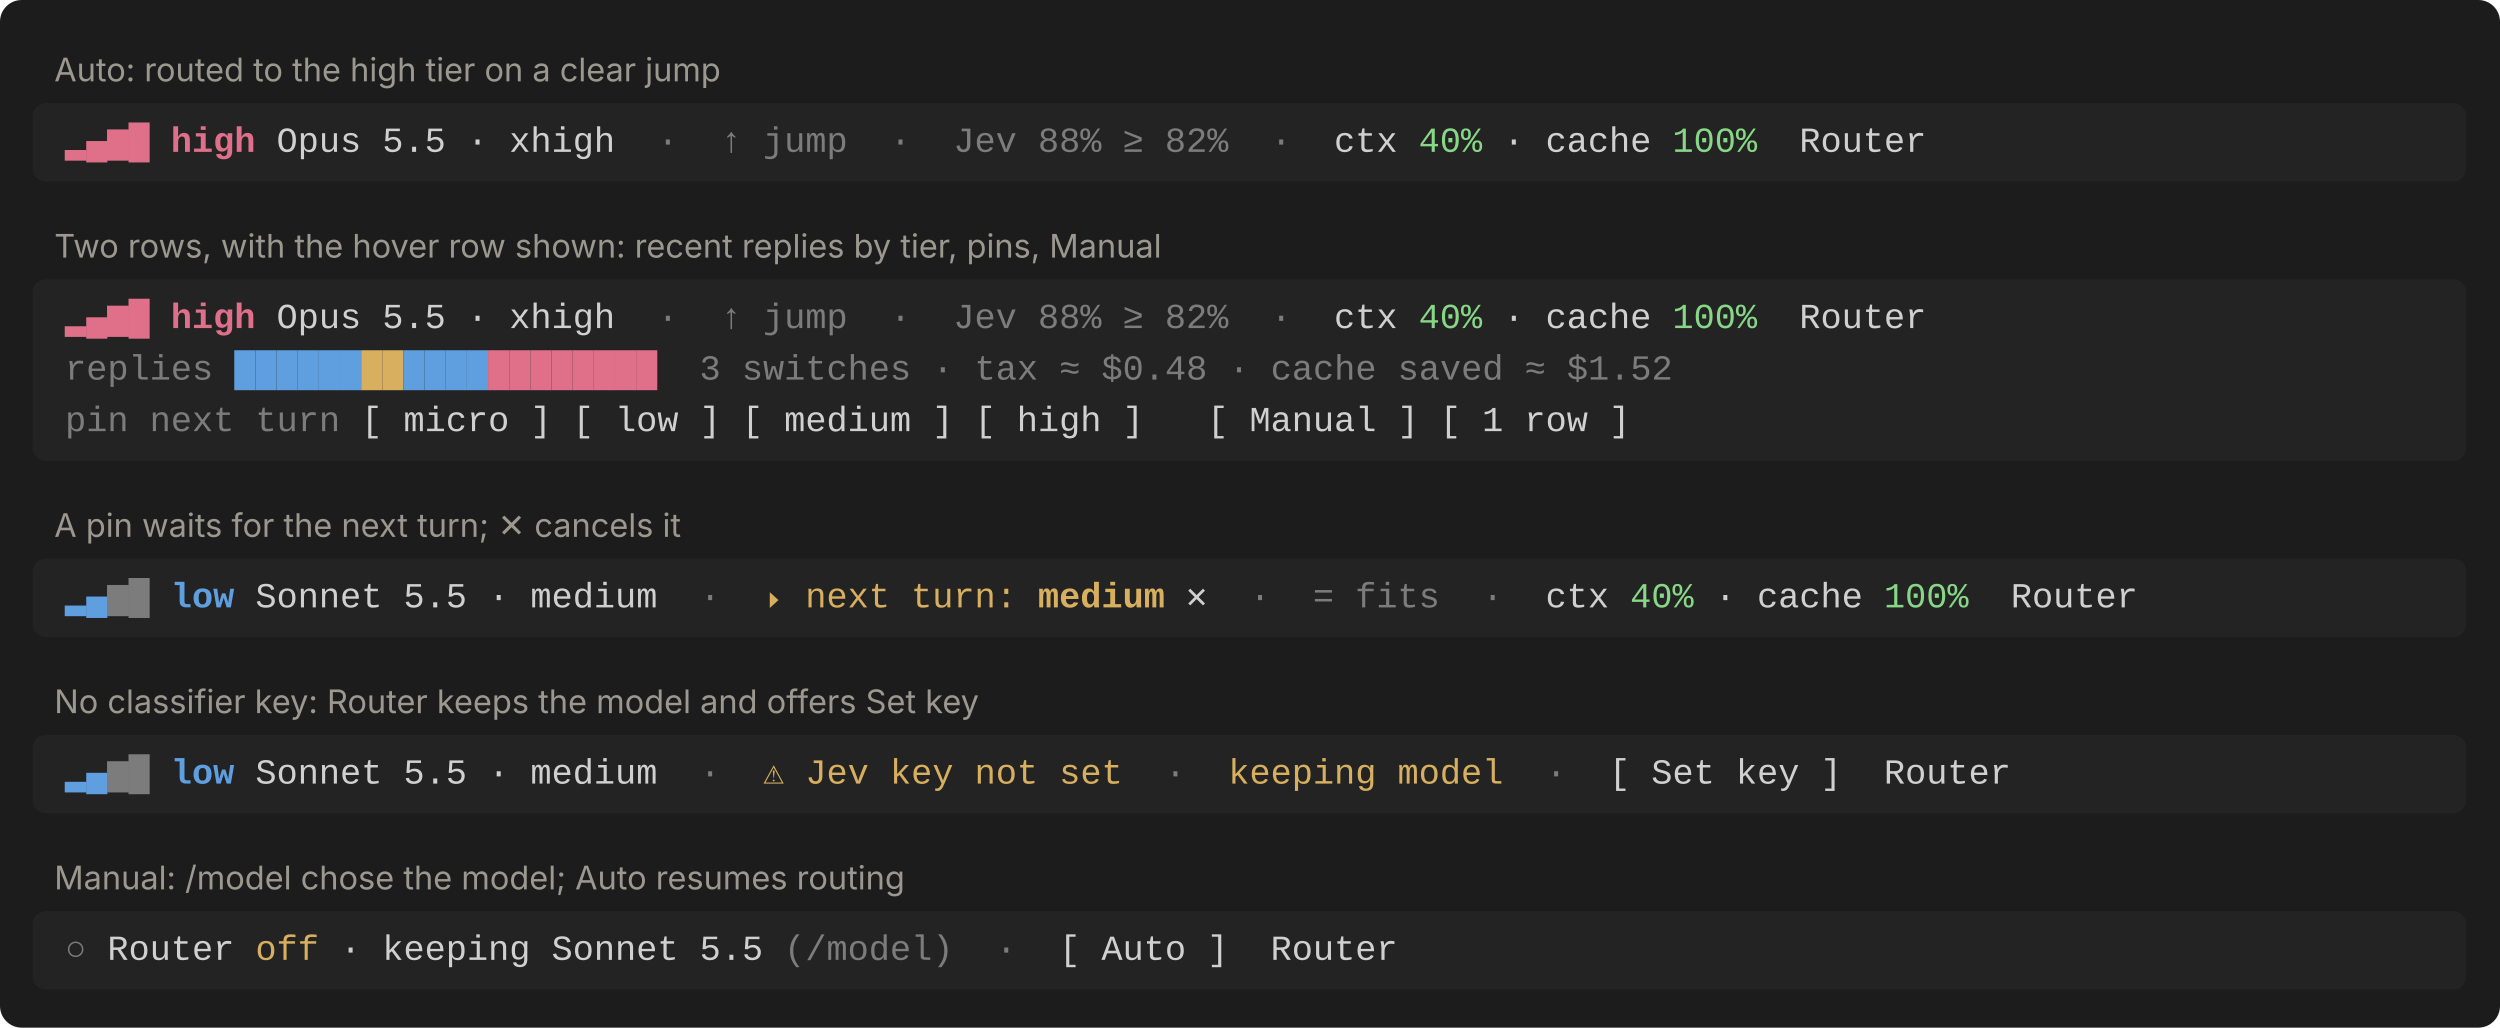
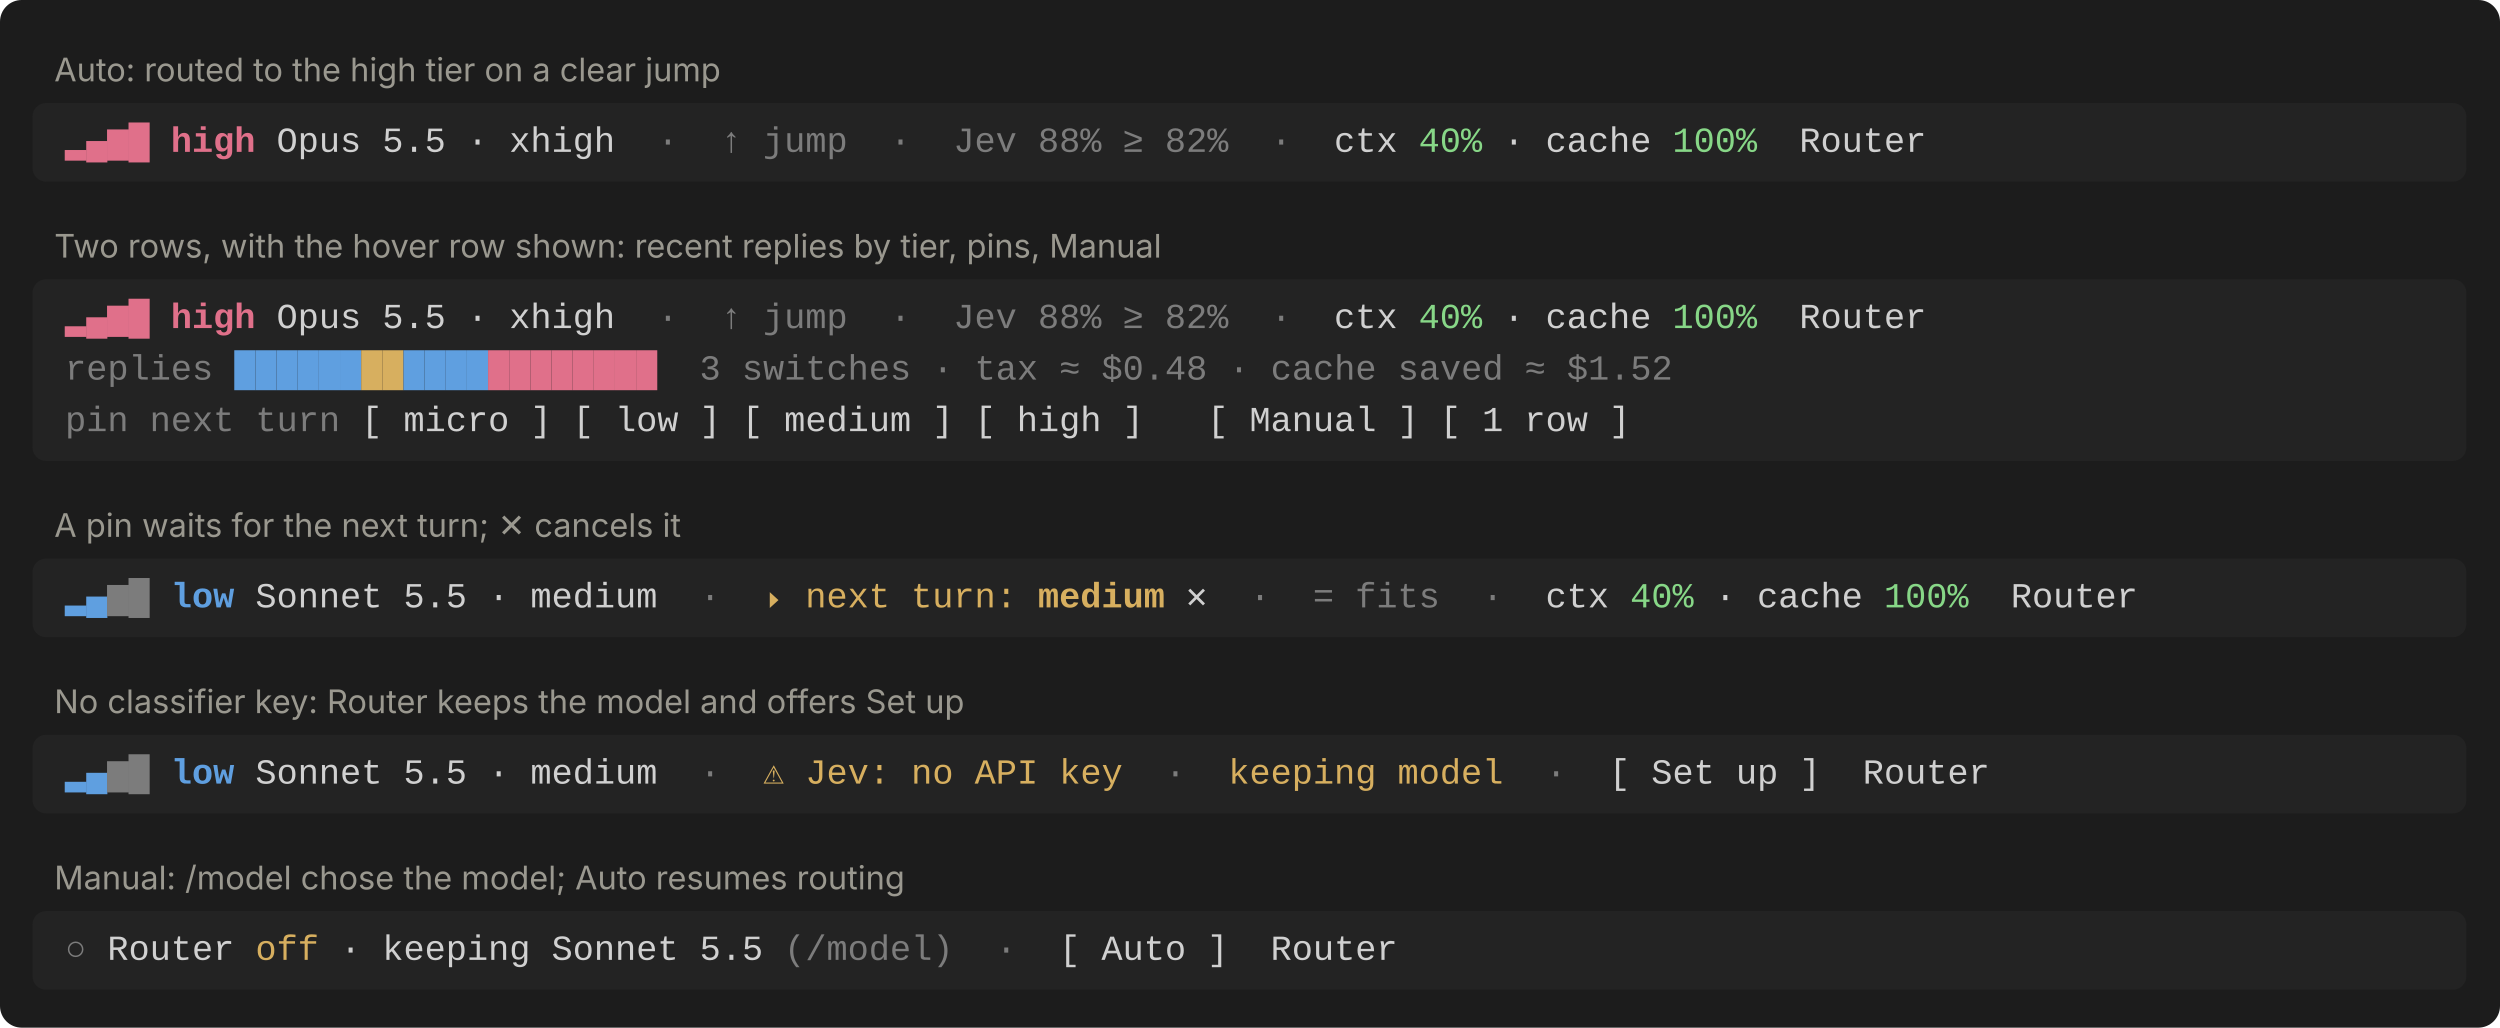
<svg xmlns="http://www.w3.org/2000/svg" viewBox="0 0 922 379" role="img" aria-labelledby="title desc">
  <style>
    text { font-family: ui-monospace, SFMono-Regular, Menlo, Consolas, 'Liberation Mono', monospace; font-size: 13px; }
    .cap { font-family: system-ui, -apple-system, 'Segoe UI', sans-serif; font-size: 12px; fill: #9a988f; }
  </style>
  <rect width="922" height="379" rx="8" fill="#1c1c1c" />
  <text class="cap" x="20" y="30">Auto: routed to the high tier on a clear jump</text>
  <rect x="12" y="38" width="897.6" height="29" rx="5" fill="#232323" />
  <text x="24.0" y="56" fill="#e0708a" xml:space="preserve">▂</text>
  <text x="31.8" y="56" fill="#e0708a" xml:space="preserve">▄</text>
  <text x="39.6" y="56" fill="#e0708a" xml:space="preserve">▆</text>
  <text x="47.4" y="56" fill="#e0708a" xml:space="preserve">█</text>
  <text x="55.2" y="56" fill="#e0708a" font-weight="700" xml:space="preserve"> high </text>
  <text x="102.0" y="56" fill="#d0d0d0" xml:space="preserve">Opus 5.5 · xhigh</text>
  <text x="226.8" y="56" fill="#7c7c7c" xml:space="preserve">  ·  </text>
  <text x="265.8" y="56" fill="#7c7c7c" xml:space="preserve">↑ jump</text>
  <text x="312.6" y="56" fill="#7c7c7c" xml:space="preserve">  ·  </text>
  <text x="351.6" y="56" fill="#7c7c7c" xml:space="preserve">Jev 88% ≥ 82%</text>
  <text x="453.0" y="56" fill="#7c7c7c" xml:space="preserve">  ·  </text>
  <text x="492.0" y="56" fill="#d0d0d0" xml:space="preserve">ctx </text>
  <text x="523.2" y="56" fill="#87d787" xml:space="preserve">40%</text>
  <text x="546.6" y="56" fill="#d0d0d0" xml:space="preserve"> · cache </text>
  <text x="616.8" y="56" fill="#87d787" xml:space="preserve">100%</text>
  <text x="663.6" y="56" fill="#d0d0d0" xml:space="preserve">Router</text>
  <text class="cap" x="20" y="95">Two rows, with the hover row shown: recent replies by tier, pins, Manual</text>
  <rect x="12" y="103" width="897.6" height="67" rx="5" fill="#232323" />
  <text x="24.0" y="121" fill="#e0708a" xml:space="preserve">▂</text>
  <text x="31.8" y="121" fill="#e0708a" xml:space="preserve">▄</text>
  <text x="39.6" y="121" fill="#e0708a" xml:space="preserve">▆</text>
  <text x="47.4" y="121" fill="#e0708a" xml:space="preserve">█</text>
  <text x="55.2" y="121" fill="#e0708a" font-weight="700" xml:space="preserve"> high </text>
  <text x="102.0" y="121" fill="#d0d0d0" xml:space="preserve">Opus 5.5 · xhigh</text>
  <text x="226.8" y="121" fill="#7c7c7c" xml:space="preserve">  ·  </text>
  <text x="265.8" y="121" fill="#7c7c7c" xml:space="preserve">↑ jump</text>
  <text x="312.6" y="121" fill="#7c7c7c" xml:space="preserve">  ·  </text>
  <text x="351.6" y="121" fill="#7c7c7c" xml:space="preserve">Jev 88% ≥ 82%</text>
  <text x="453.0" y="121" fill="#7c7c7c" xml:space="preserve">  ·  </text>
  <text x="492.0" y="121" fill="#d0d0d0" xml:space="preserve">ctx </text>
  <text x="523.2" y="121" fill="#87d787" xml:space="preserve">40%</text>
  <text x="546.6" y="121" fill="#d0d0d0" xml:space="preserve"> · cache </text>
  <text x="616.8" y="121" fill="#87d787" xml:space="preserve">100%</text>
  <text x="663.6" y="121" fill="#d0d0d0" xml:space="preserve">Router</text>
  <text x="24.0" y="140" fill="#7c7c7c" xml:space="preserve">replies </text>
  <text x="86.4" y="140" fill="#5f9fe0" xml:space="preserve">█</text>
  <text x="94.2" y="140" fill="#5f9fe0" xml:space="preserve">█</text>
  <text x="102.0" y="140" fill="#5f9fe0" xml:space="preserve">█</text>
  <text x="109.8" y="140" fill="#5f9fe0" xml:space="preserve">█</text>
  <text x="117.6" y="140" fill="#5f9fe0" xml:space="preserve">█</text>
  <text x="125.4" y="140" fill="#5f9fe0" xml:space="preserve">█</text>
  <text x="133.2" y="140" fill="#d7af5f" xml:space="preserve">█</text>
  <text x="141.0" y="140" fill="#d7af5f" xml:space="preserve">█</text>
  <text x="148.8" y="140" fill="#5f9fe0" xml:space="preserve">█</text>
  <text x="156.6" y="140" fill="#5f9fe0" xml:space="preserve">█</text>
  <text x="164.4" y="140" fill="#5f9fe0" xml:space="preserve">█</text>
  <text x="172.2" y="140" fill="#5f9fe0" xml:space="preserve">█</text>
  <text x="180.0" y="140" fill="#e0708a" xml:space="preserve">█</text>
  <text x="187.8" y="140" fill="#e0708a" xml:space="preserve">█</text>
  <text x="195.6" y="140" fill="#e0708a" xml:space="preserve">█</text>
  <text x="203.4" y="140" fill="#e0708a" xml:space="preserve">█</text>
  <text x="211.2" y="140" fill="#e0708a" xml:space="preserve">█</text>
  <text x="219.0" y="140" fill="#e0708a" xml:space="preserve">█</text>
  <text x="226.8" y="140" fill="#e0708a" xml:space="preserve">█</text>
  <text x="234.6" y="140" fill="#e0708a" xml:space="preserve">█</text>
  <text x="242.4" y="140" fill="#7c7c7c" xml:space="preserve">  3 switches · tax ≈ $0.48 · cache saved ≈ $1.52</text>
  <text x="24.0" y="159" fill="#7c7c7c" xml:space="preserve">pin next turn </text>
  <text x="133.2" y="159" fill="#d0d0d0" xml:space="preserve">[ micro ]</text>
  <text x="211.2" y="159" fill="#d0d0d0" xml:space="preserve">[ low ]</text>
  <text x="273.6" y="159" fill="#d0d0d0" xml:space="preserve">[ medium ]</text>
  <text x="359.4" y="159" fill="#d0d0d0" xml:space="preserve">[ high ]</text>
  <text x="445.2" y="159" fill="#d0d0d0" xml:space="preserve">[ Manual ]</text>
  <text x="531.0" y="159" fill="#d0d0d0" xml:space="preserve">[ 1 row ]</text>
  <text class="cap" x="20" y="198">A pin waits for the next turn; ✕ cancels it</text>
  <rect x="12" y="206" width="897.6" height="29" rx="5" fill="#232323" />
  <text x="24.0" y="224" fill="#5f9fe0" xml:space="preserve">▂</text>
  <text x="31.8" y="224" fill="#5f9fe0" xml:space="preserve">▄</text>
  <text x="39.6" y="224" fill="#7c7c7c" xml:space="preserve">▆</text>
  <text x="47.4" y="224" fill="#7c7c7c" xml:space="preserve">█</text>
  <text x="55.2" y="224" fill="#5f9fe0" font-weight="700" xml:space="preserve"> low </text>
  <text x="94.2" y="224" fill="#d0d0d0" xml:space="preserve">Sonnet 5.5 · medium</text>
  <text x="242.4" y="224" fill="#7c7c7c" xml:space="preserve">  ·  </text>
  <text x="281.4" y="224" fill="#d7af5f" xml:space="preserve">⏵ next turn: </text>
  <text x="382.8" y="224" fill="#d7af5f" font-weight="700" xml:space="preserve">medium</text>
  <text x="437.4" y="224" fill="#d0d0d0" xml:space="preserve">✕</text>
  <text x="445.2" y="224" fill="#7c7c7c" xml:space="preserve">  ·  </text>
  <text x="484.2" y="224" fill="#7c7c7c" xml:space="preserve">= fits</text>
  <text x="531.0" y="224" fill="#7c7c7c" xml:space="preserve">  ·  </text>
  <text x="570.0" y="224" fill="#d0d0d0" xml:space="preserve">ctx </text>
  <text x="601.2" y="224" fill="#87d787" xml:space="preserve">40%</text>
  <text x="624.6" y="224" fill="#d0d0d0" xml:space="preserve"> · cache </text>
  <text x="694.8" y="224" fill="#87d787" xml:space="preserve">100%</text>
  <text x="741.6" y="224" fill="#d0d0d0" xml:space="preserve">Router</text>
-   <text class="cap" x="20" y="263">No classifier key: Router keeps the model and offers Set key</text>
+   <text class="cap" x="20" y="263">No classifier key: Router keeps the model and offers Set up</text>
  <rect x="12" y="271" width="897.6" height="29" rx="5" fill="#232323" />
  <text x="24.0" y="289" fill="#5f9fe0" xml:space="preserve">▂</text>
  <text x="31.8" y="289" fill="#5f9fe0" xml:space="preserve">▄</text>
  <text x="39.6" y="289" fill="#7c7c7c" xml:space="preserve">▆</text>
  <text x="47.4" y="289" fill="#7c7c7c" xml:space="preserve">█</text>
  <text x="55.2" y="289" fill="#5f9fe0" font-weight="700" xml:space="preserve"> low </text>
  <text x="94.2" y="289" fill="#d0d0d0" xml:space="preserve">Sonnet 5.5 · medium</text>
  <text x="242.4" y="289" fill="#7c7c7c" xml:space="preserve">  ·  </text>
-   <text x="281.4" y="289" fill="#d7af5f" xml:space="preserve">⚠ Jev key not set</text>
+   <text x="281.4" y="289" fill="#d7af5f" xml:space="preserve">⚠ Jev: no API key</text>
  <text x="414.0" y="289" fill="#7c7c7c" xml:space="preserve">  ·  </text>
  <text x="453.0" y="289" fill="#d7af5f" xml:space="preserve">keeping model</text>
  <text x="554.4" y="289" fill="#7c7c7c" xml:space="preserve">  ·  </text>
-   <text x="593.4" y="289" fill="#d0d0d0" xml:space="preserve">[ Set key ]</text>
-   <text x="694.8" y="289" fill="#d0d0d0" xml:space="preserve">Router</text>
+   <text x="593.4" y="289" fill="#d0d0d0" xml:space="preserve">[ Set up ]</text>
+   <text x="687.0" y="289" fill="#d0d0d0" xml:space="preserve">Router</text>
  <text class="cap" x="20" y="328">Manual: /model chose the model; Auto resumes routing</text>
  <rect x="12" y="336" width="897.6" height="29" rx="5" fill="#232323" />
  <text x="24.0" y="354" fill="#7c7c7c" xml:space="preserve">○ </text>
  <text x="39.6" y="354" fill="#d0d0d0" xml:space="preserve">Router </text>
  <text x="94.2" y="354" fill="#d7af5f" xml:space="preserve">off</text>
  <text x="117.6" y="354" fill="#d0d0d0" xml:space="preserve"> · keeping Sonnet 5.5</text>
  <text x="281.4" y="354" fill="#7c7c7c" xml:space="preserve"> (/model)</text>
  <text x="351.6" y="354" fill="#7c7c7c" xml:space="preserve">  ·  </text>
  <text x="390.6" y="354" fill="#d0d0d0" xml:space="preserve">[ Auto ]</text>
  <text x="468.6" y="354" fill="#d0d0d0" xml:space="preserve">Router</text>
</svg>
